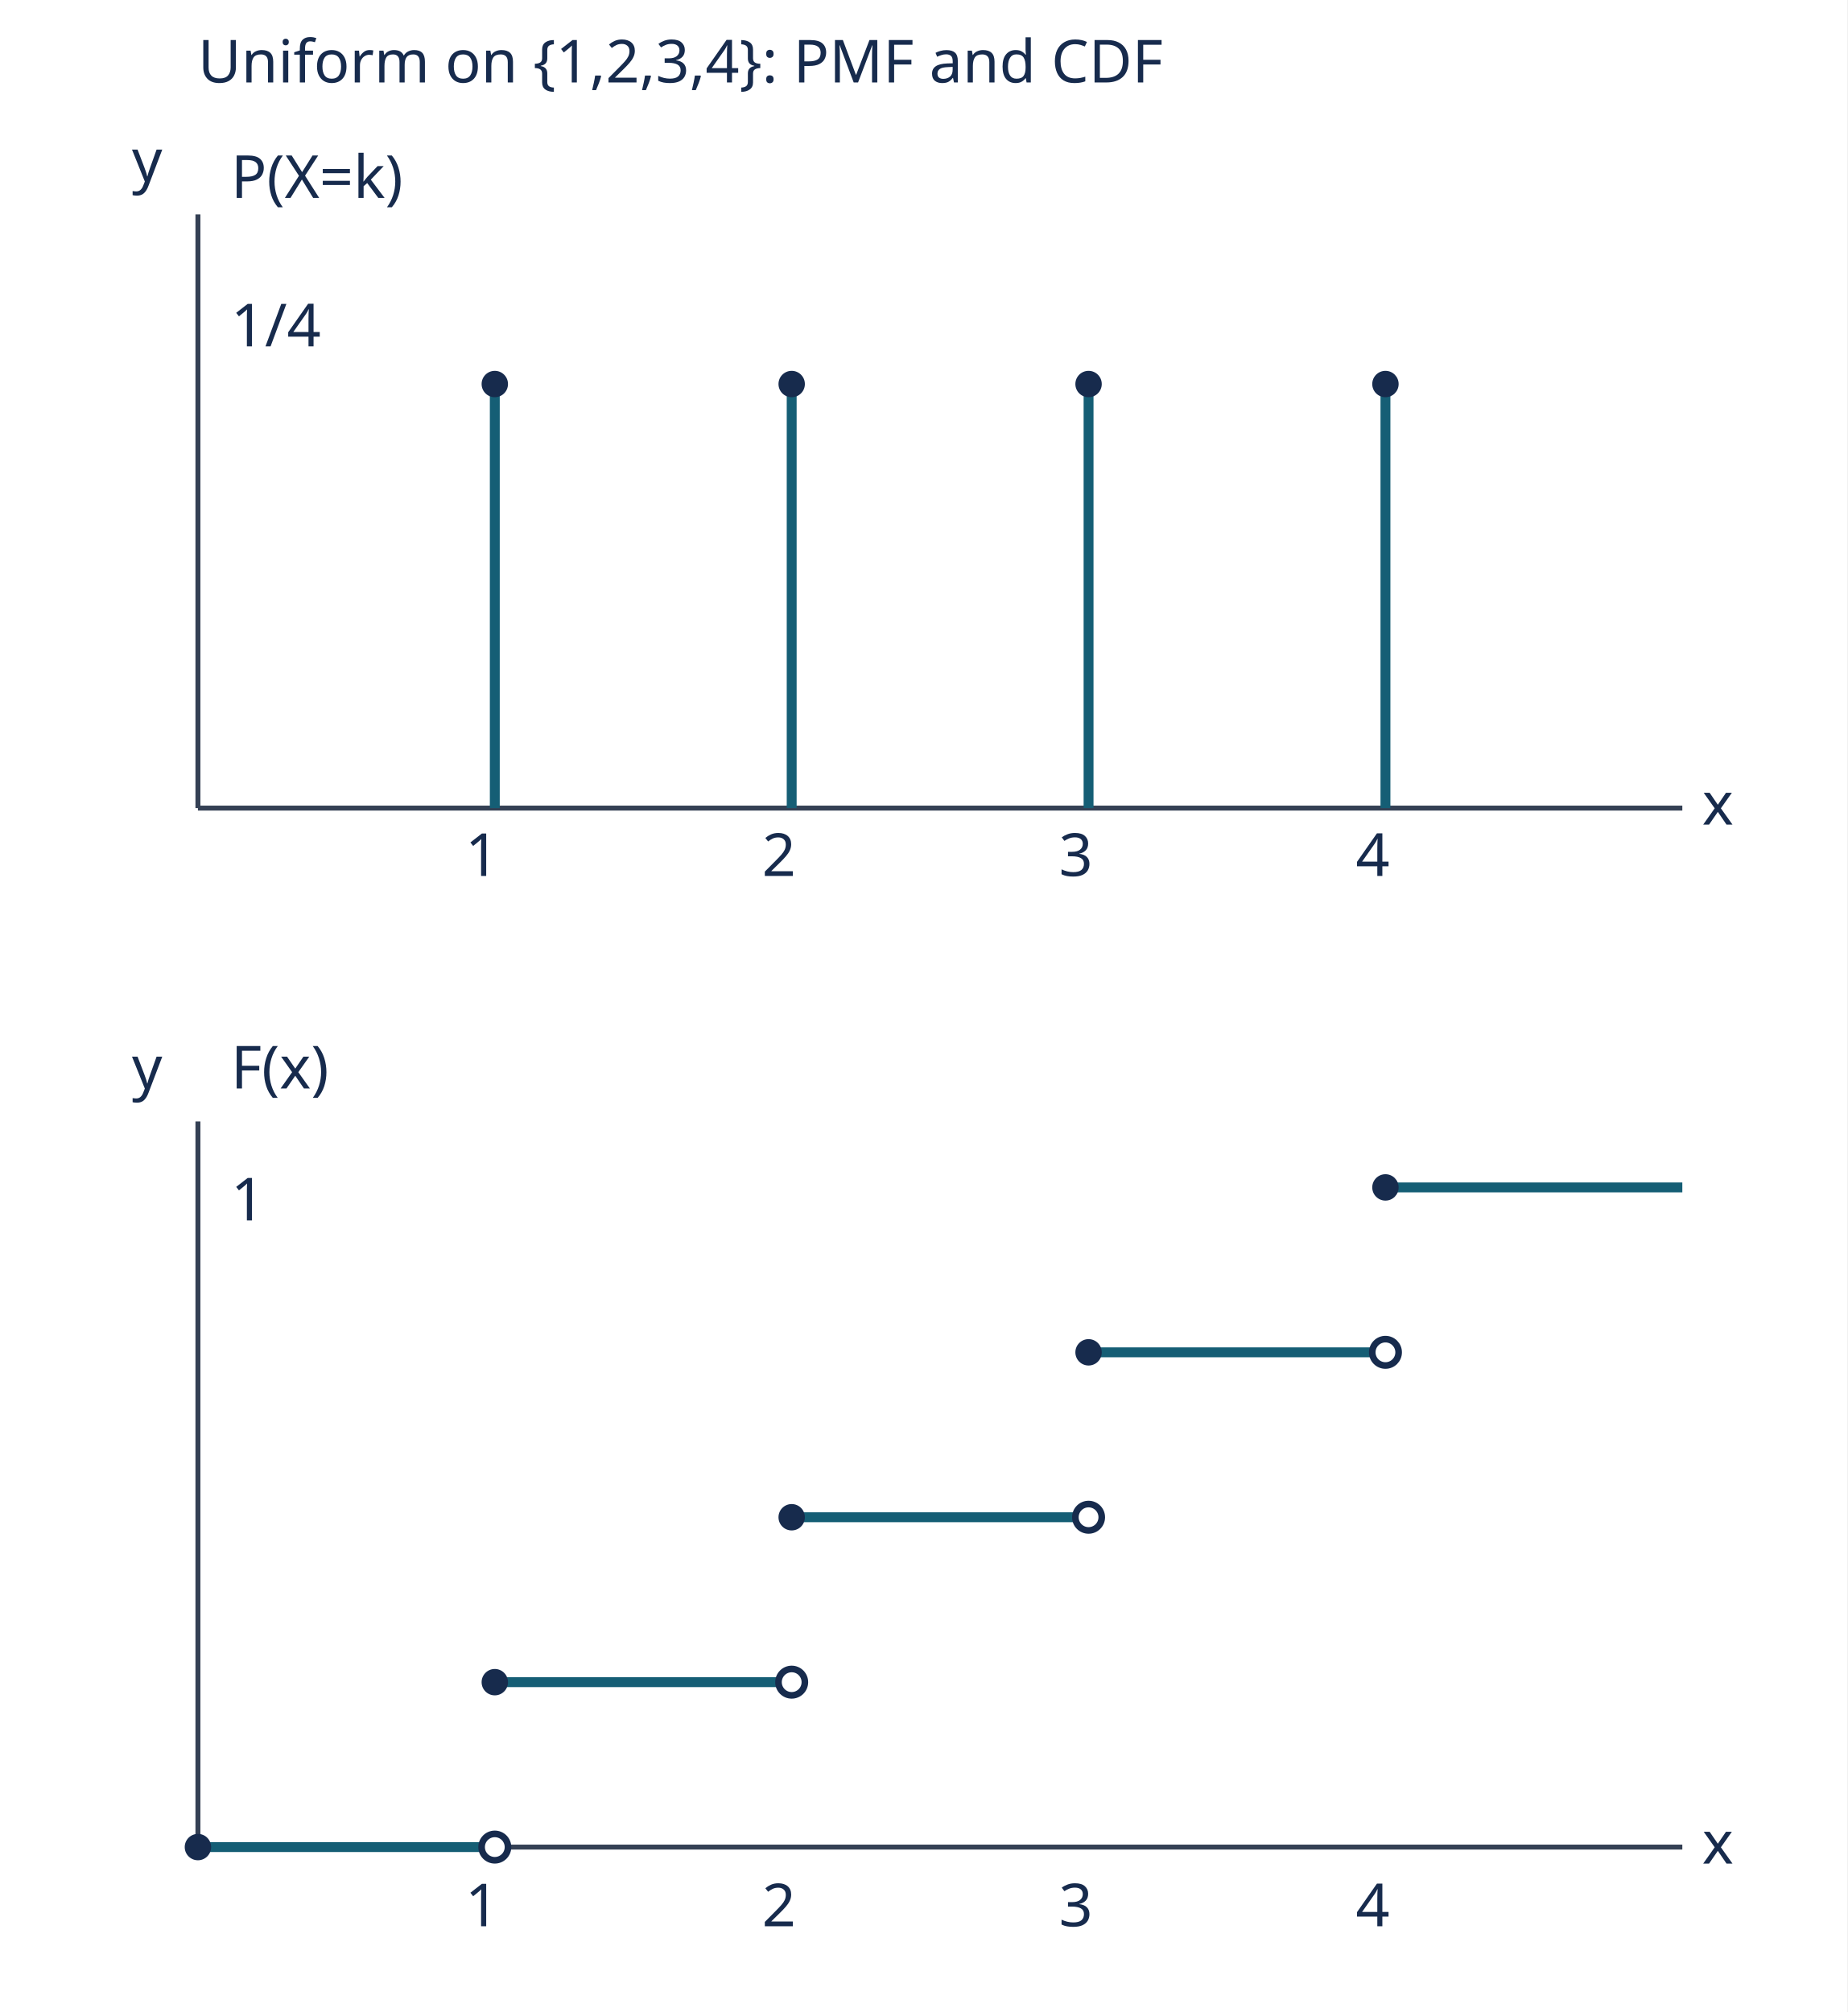
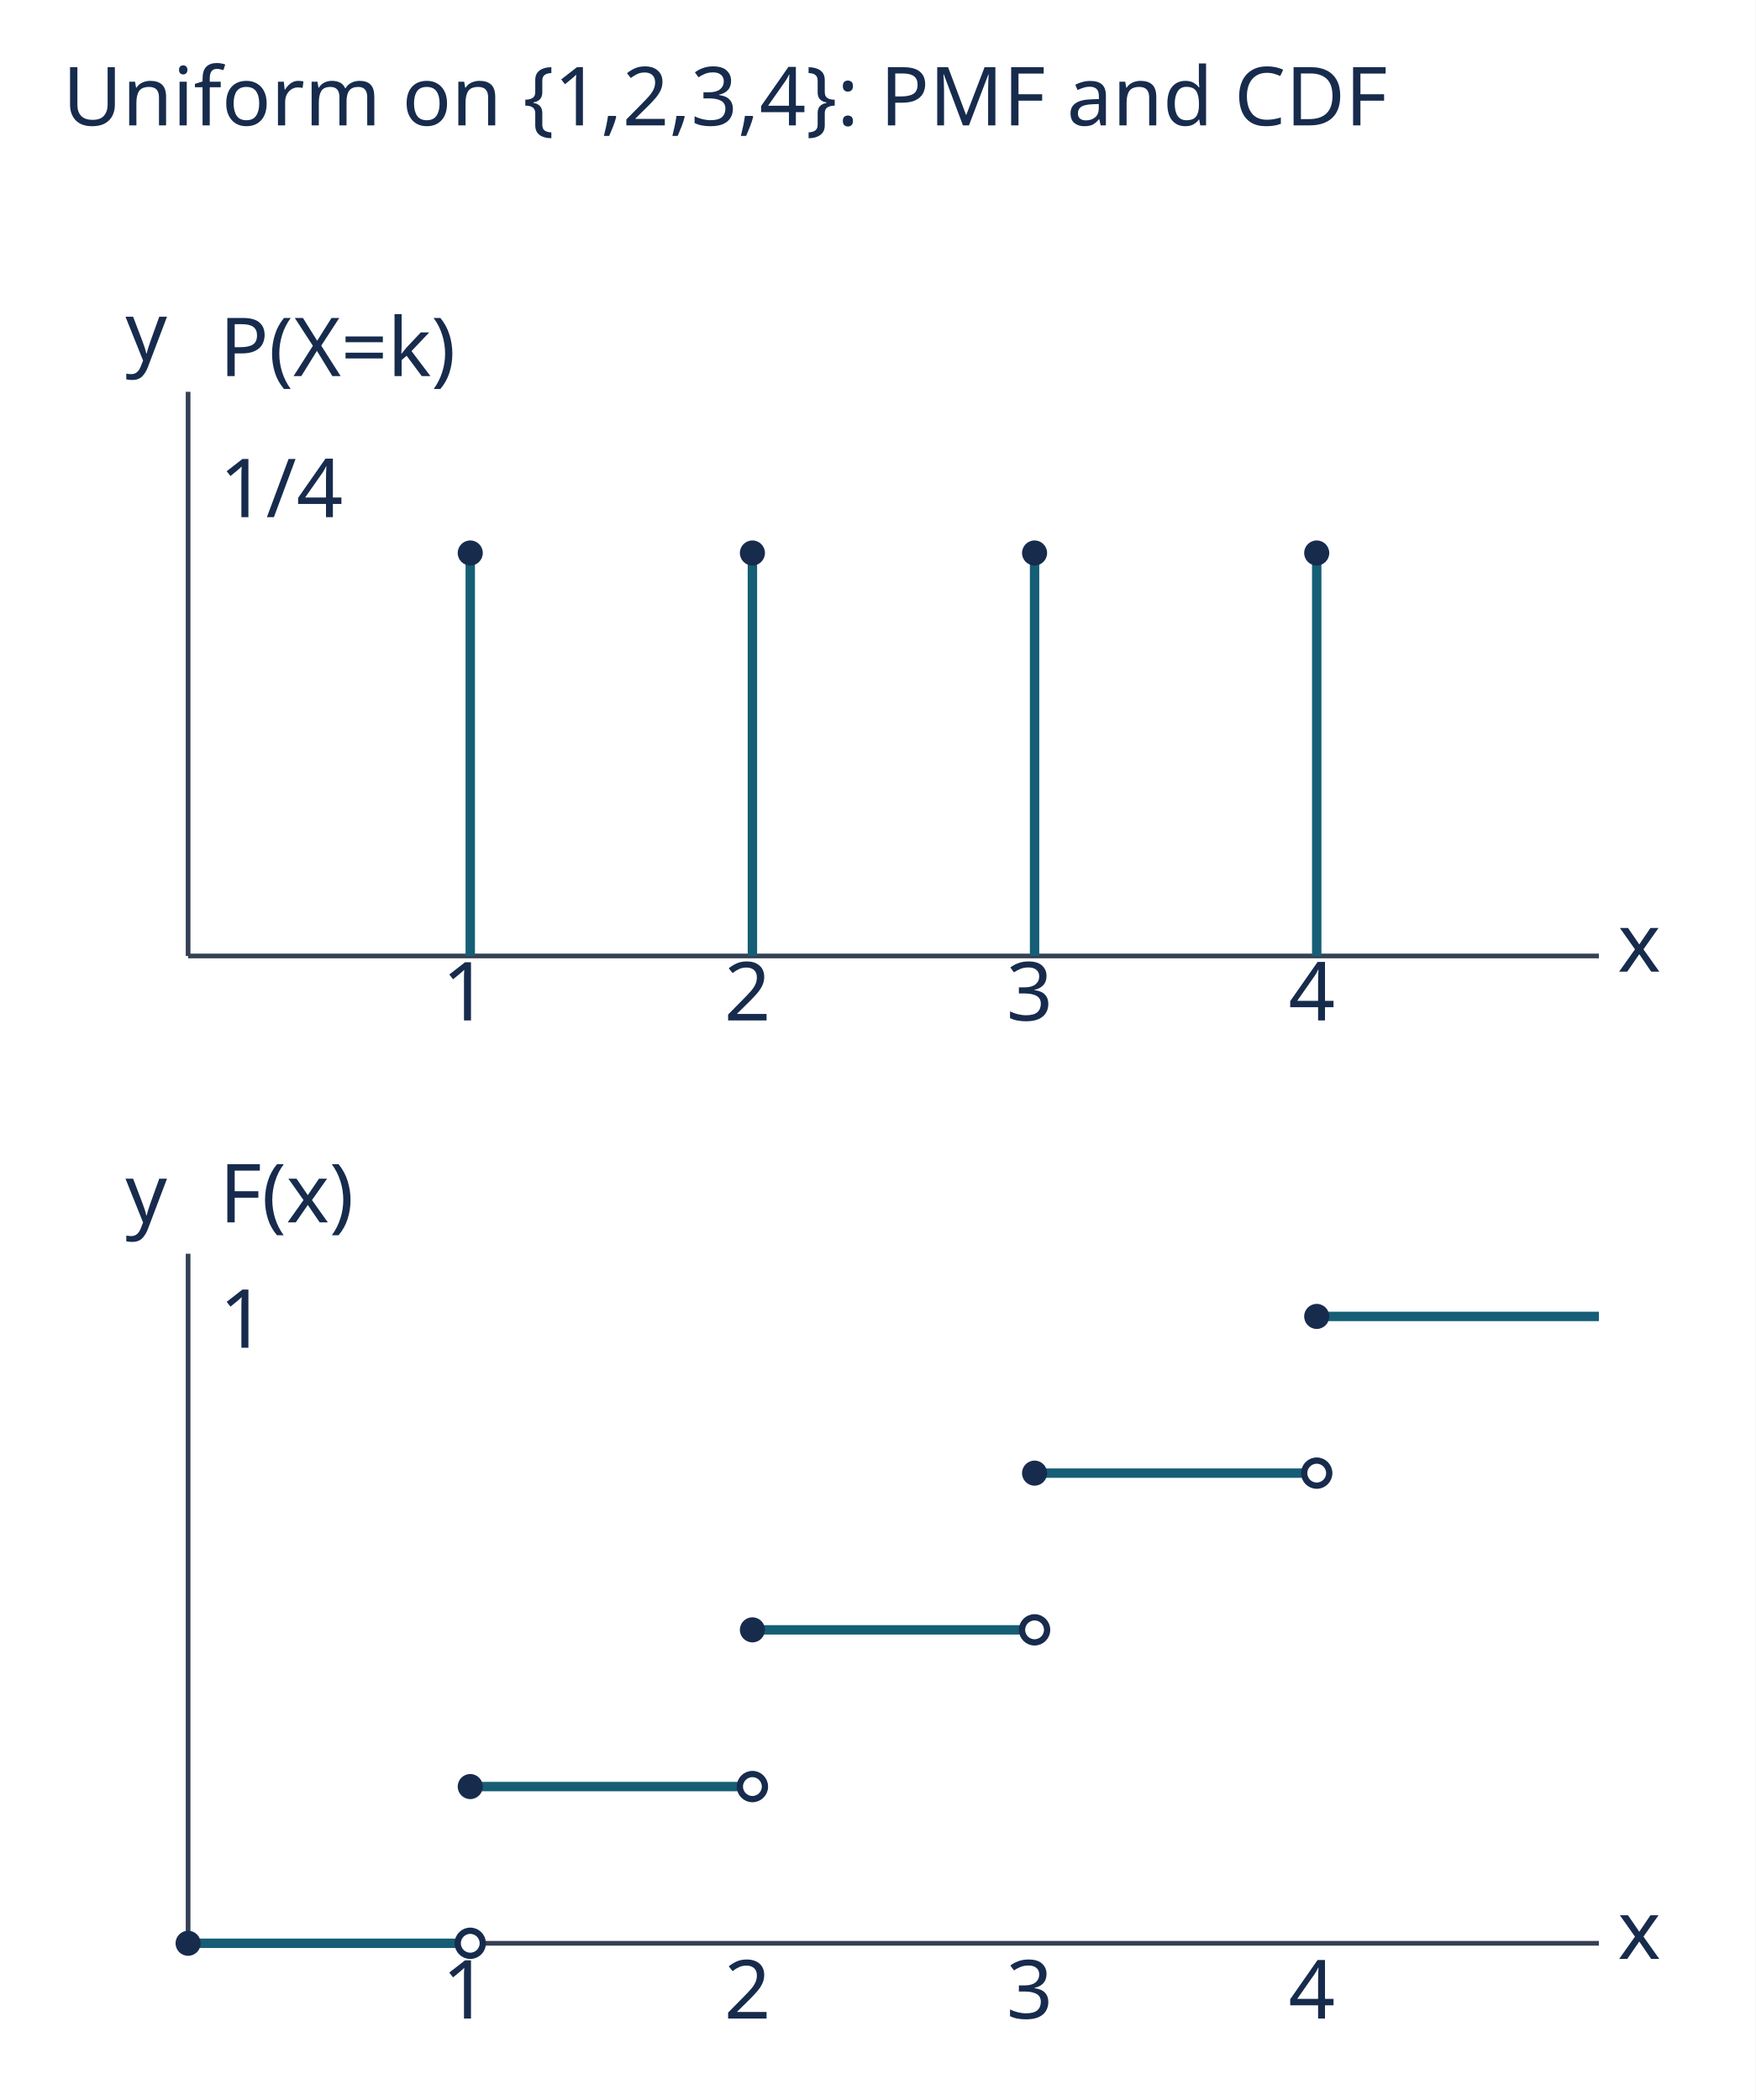
- <svg xmlns="http://www.w3.org/2000/svg" viewBox="0 0 560 610" role="img" aria-labelledby="title desc">
-   <style>text{font:18px sans-serif;fill:#172b4d}.axis{stroke:#344054;stroke-width:1.5}.curve{fill:none;stroke:#155e75;stroke-width:3}.guide{fill:none;stroke:#8a4711;stroke-width:2;stroke-dasharray:7 5}.other{fill:none;stroke:#7c3aed;stroke-width:2.5}.point{fill:#172b4d}.grid{stroke:#d0d5dd;stroke-width:1}</style>
-   <rect width="100%" height="100%" fill="white" />
-   <text x="60.00" y="25.00">Uniform on {1,2,3,4}: PMF and CDF</text>
+ <svg xmlns="http://www.w3.org/2000/svg" viewBox="0 -60 560 670" role="img" aria-labelledby="title desc">
+   <style>text{font:26px sans-serif;fill:#172b4d}.axis{stroke:#344054;stroke-width:1.5}.curve{fill:none;stroke:#155e75;stroke-width:3}.guide{fill:none;stroke:#8a4711;stroke-width:2;stroke-dasharray:7 5}.other{fill:none;stroke:#7c3aed;stroke-width:2.5}.point{fill:#172b4d}.grid{stroke:#d0d5dd;stroke-width:1}</style>
+   <rect x="0" y="-60" width="560" height="670" fill="white" />
+   <text x="20" y="-20">Uniform on {1,2,3,4}: PMF and CDF</text>
  <path class="axis" d="M60.00,245.00 L510.00,245.00" />
  <path class="axis" d="M60.00,245.00 L60.00,65.00" />
  <text x="516.00" y="250.00">x</text>
  <text x="40.00" y="55.00">y</text>
  <path class="curve" d="M150.00,245.00 L150.00,116.43" />
  <circle class="point" cx="150.00" cy="116.43" r="4" />
  <text x="141.00" y="265.57">1</text>
  <path class="curve" d="M240.00,245.00 L240.00,116.43" />
  <circle class="point" cx="240.00" cy="116.43" r="4" />
  <text x="231.00" y="265.57">2</text>
  <path class="curve" d="M330.00,245.00 L330.00,116.43" />
  <circle class="point" cx="330.00" cy="116.43" r="4" />
  <text x="321.00" y="265.57">3</text>
  <path class="curve" d="M420.00,245.00 L420.00,116.43" />
  <circle class="point" cx="420.00" cy="116.43" r="4" />
  <text x="411.00" y="265.57">4</text>
  <text x="70.00" y="60.00">P(X=k)</text>
  <text x="70.00" y="105.00">1/4</text>
  <path class="axis" d="M60.00,560.00 L510.00,560.00" />
  <path class="axis" d="M60.00,560.00 L60.00,340.00" />
  <text x="516.00" y="565.00">x</text>
  <text x="40.00" y="330.00">y</text>
  <text x="70.00" y="330.00">F(x)</text>
  <path class="curve" d="M60.00,560.00 L150.00,560.00" />
  <circle class="point" cx="60.00" cy="560.00" r="4" />
  <circle cx="150.0" cy="560.0" r="4" fill="white" stroke="#172b4d" stroke-width="2" />
  <path class="curve" d="M150.00,510.00 L240.00,510.00" />
  <circle class="point" cx="150.00" cy="510.00" r="4" />
  <circle cx="240.0" cy="510.0" r="4" fill="white" stroke="#172b4d" stroke-width="2" />
  <path class="curve" d="M240.00,460.00 L330.00,460.00" />
  <circle class="point" cx="240.00" cy="460.00" r="4" />
  <circle cx="330.0" cy="460.0" r="4" fill="white" stroke="#172b4d" stroke-width="2" />
  <path class="curve" d="M330.00,410.00 L420.00,410.00" />
  <circle class="point" cx="330.00" cy="410.00" r="4" />
  <circle cx="420.0" cy="410.0" r="4" fill="white" stroke="#172b4d" stroke-width="2" />
  <path class="curve" d="M420.00,360.00 L510.00,360.00" />
  <circle class="point" cx="420.00" cy="360.00" r="4" />
  <text x="141.00" y="584.00">1</text>
  <text x="231.00" y="584.00">2</text>
  <text x="321.00" y="584.00">3</text>
  <text x="411.00" y="584.00">4</text>
  <text x="70.00" y="370.00">1</text>
</svg>
